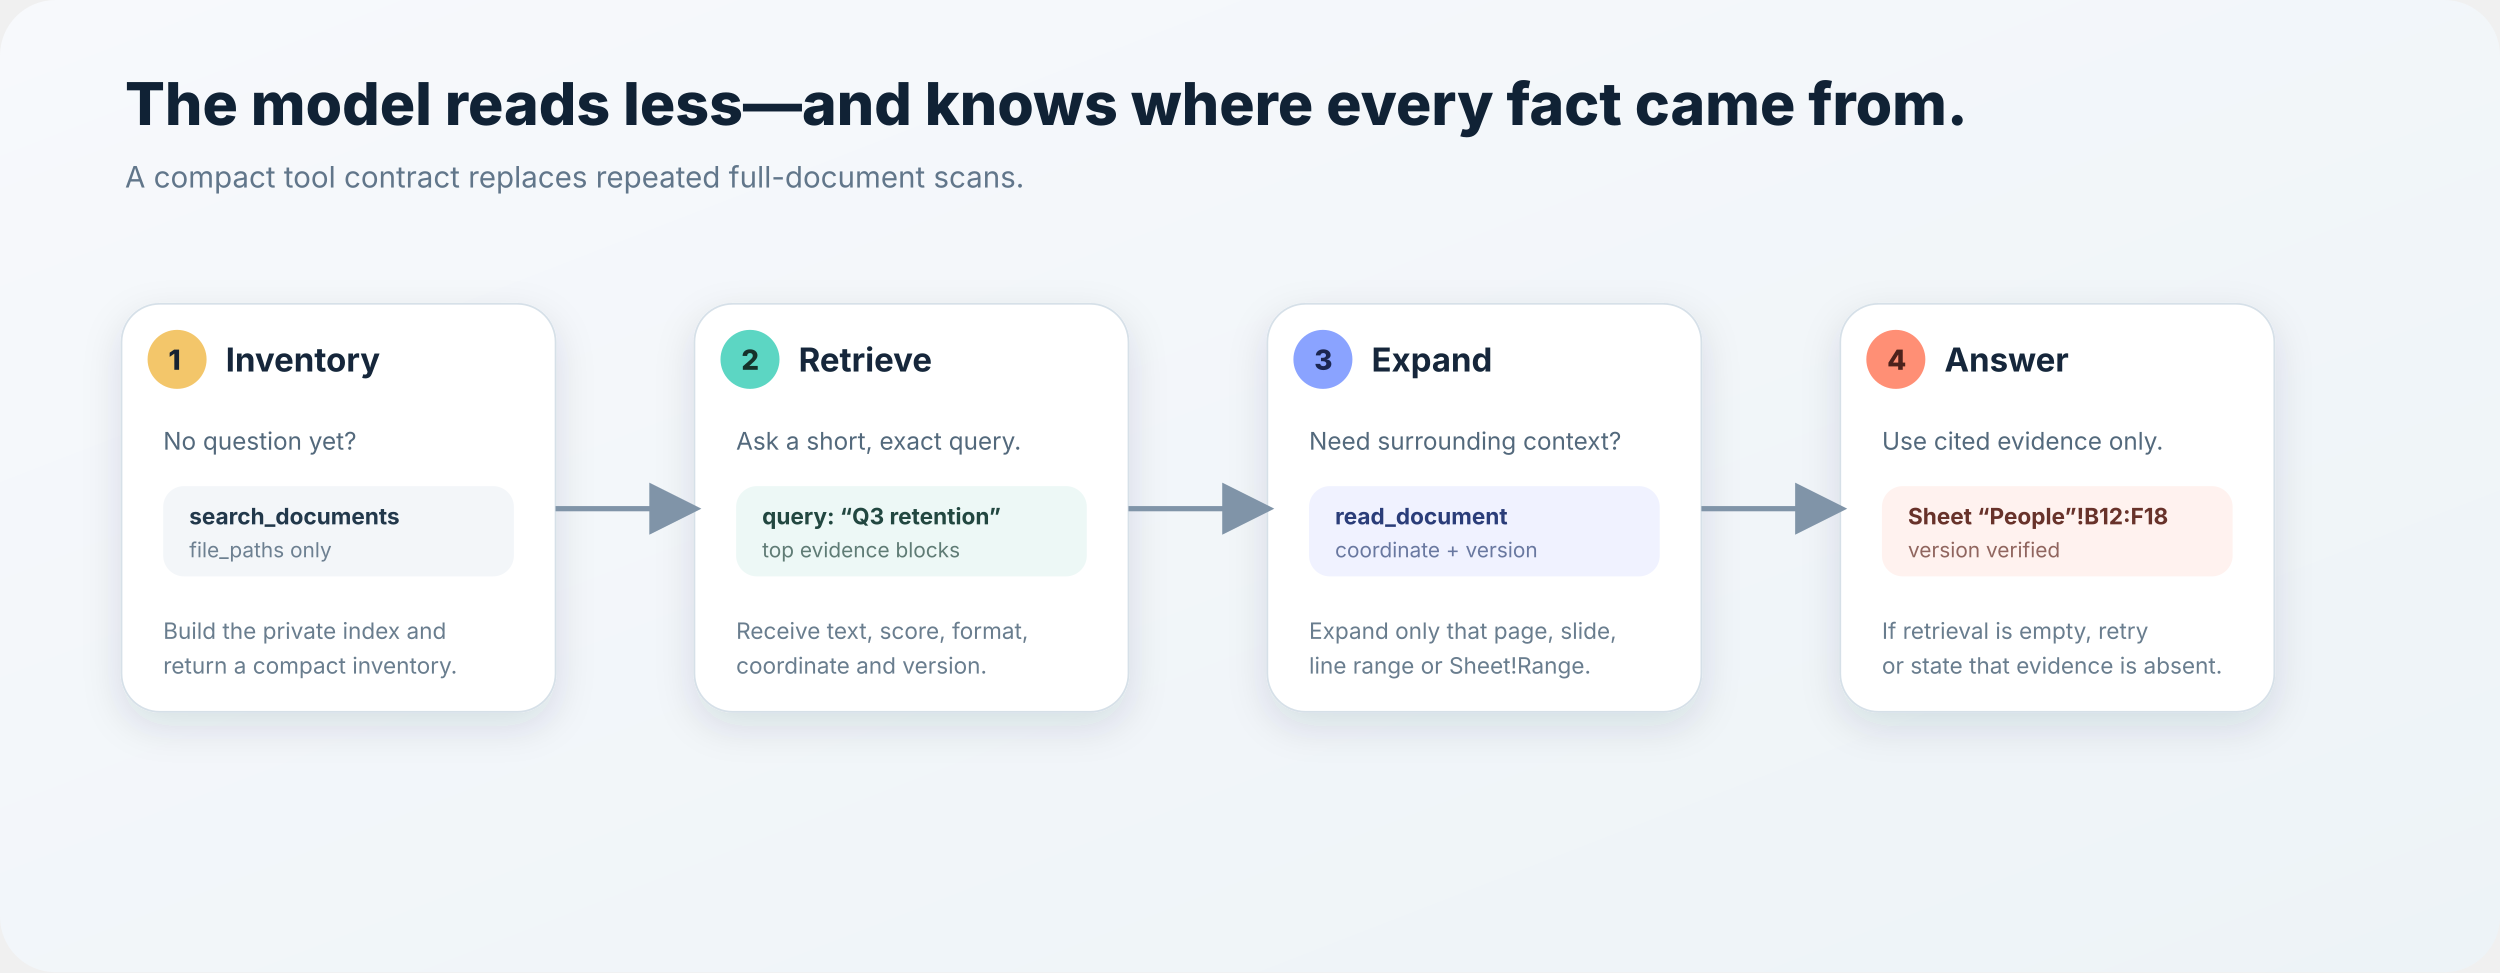
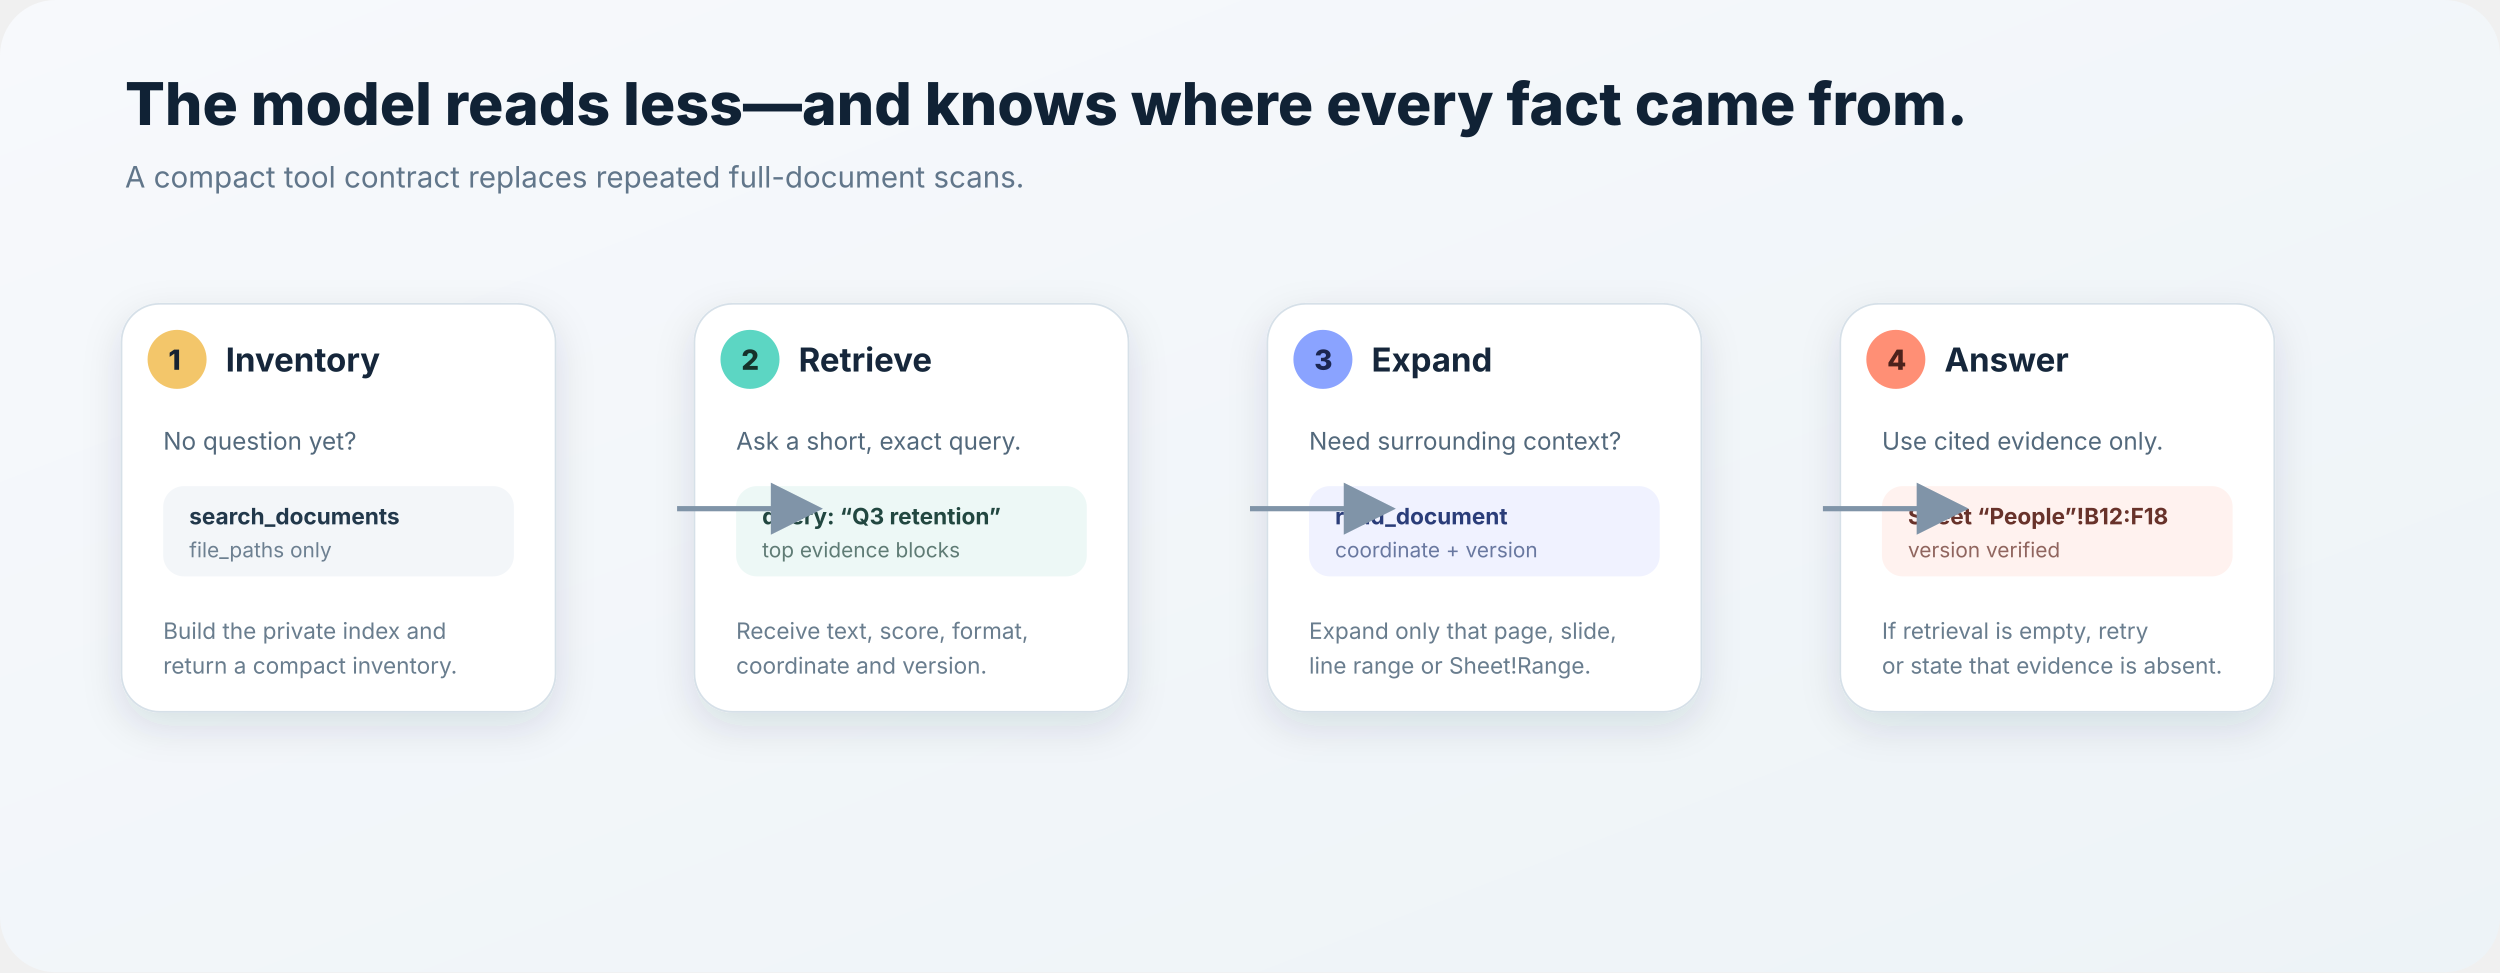
<svg xmlns="http://www.w3.org/2000/svg" width="1440" height="560" viewBox="0 0 1440 560" role="img" aria-labelledby="title desc">
  <defs>
    <linearGradient id="bg" x1="0" y1="0" x2="1" y2="1">
      <stop stop-color="#f7f9fc" />
      <stop offset="1" stop-color="#edf3f7" />
    </linearGradient>
    <marker id="arrow" markerWidth="10" markerHeight="10" refX="8" refY="5" orient="auto">
      <path d="M0 0l10 5-10 5z" fill="#8094a8" />
    </marker>
    <filter id="shadow" x="-20%" y="-20%" width="140%" height="140%">
      <feDropShadow dx="0" dy="8" stdDeviation="11" flood-color="#16324a" flood-opacity=".12" />
    </filter>
  </defs>
  <rect width="1440" height="560" rx="32" fill="url(#bg)" />
-   <text x="72" y="72" fill="#102235" font-family="Inter, ui-sans-serif, system-ui, sans-serif" font-size="34" font-weight="760">The model reads less—and knows where every fact came from.</text>
-   <text x="72" y="108" fill="#61768a" font-family="Inter, ui-sans-serif, system-ui, sans-serif" font-size="17">A compact tool contract replaces repeated full-document scans.</text>
-   <g transform="translate(70 175)" font-family="Inter, ui-sans-serif, system-ui, sans-serif" filter="url(#shadow)">
+   <text x="72" y="72" fill="#102235" font-family="Inter, &quot;PingFang SC&quot;, &quot;Hiragino Sans GB&quot;, &quot;Microsoft YaHei&quot;, &quot;Noto Sans CJK SC&quot;, &quot;Source Han Sans SC&quot;, ui-sans-serif, system-ui, sans-serif" font-size="34" font-weight="760">The model reads less—and knows where every fact came from.</text>
+   <text x="72" y="108" fill="#61768a" font-family="Inter, &quot;PingFang SC&quot;, &quot;Hiragino Sans GB&quot;, &quot;Microsoft YaHei&quot;, &quot;Noto Sans CJK SC&quot;, &quot;Source Han Sans SC&quot;, ui-sans-serif, system-ui, sans-serif" font-size="17">A compact tool contract replaces repeated full-document scans.</text>
+   <g transform="translate(70 175)" font-family="Inter, &quot;PingFang SC&quot;, &quot;Hiragino Sans GB&quot;, &quot;Microsoft YaHei&quot;, &quot;Noto Sans CJK SC&quot;, &quot;Source Han Sans SC&quot;, ui-sans-serif, system-ui, sans-serif" filter="url(#shadow)">
    <g>
      <rect width="250" height="235" rx="22" fill="#ffffff" stroke="#d6e0e8" />
      <circle cx="32" cy="32" r="17" fill="#f3c66b" />
      <text x="27" y="38" fill="#182331" font-size="16" font-weight="800">1</text>
      <text x="60" y="39" fill="#14283a" font-size="19" font-weight="700">Inventory</text>
      <text x="24" y="84" fill="#53697c" font-size="14">No question yet?</text>
      <rect x="24" y="105" width="202" height="52" rx="12" fill="#f3f6f9" />
      <text x="39" y="127" fill="#21384b" font-size="13" font-weight="700">search_documents</text>
      <text x="39" y="146" fill="#6d8091" font-size="12">file_paths only</text>
      <text x="24" y="193" fill="#697d8e" font-size="13">Build the private index and</text>
      <text x="24" y="213" fill="#697d8e" font-size="13">return a compact inventory.</text>
    </g>
    <g transform="translate(330)">
      <rect width="250" height="235" rx="22" fill="#ffffff" stroke="#d6e0e8" />
      <circle cx="32" cy="32" r="17" fill="#5bd6c3" />
      <text x="27" y="38" fill="#17302c" font-size="16" font-weight="800">2</text>
      <text x="60" y="39" fill="#14283a" font-size="19" font-weight="700">Retrieve</text>
      <text x="24" y="84" fill="#53697c" font-size="14">Ask a short, exact query.</text>
      <rect x="24" y="105" width="202" height="52" rx="12" fill="#edf8f6" />
      <text x="39" y="127" fill="#20463f" font-size="13" font-weight="700">query: “Q3 retention”</text>
      <text x="39" y="146" fill="#5f7b75" font-size="12">top evidence blocks</text>
      <text x="24" y="193" fill="#697d8e" font-size="13">Receive text, score, format,</text>
      <text x="24" y="213" fill="#697d8e" font-size="13">coordinate and version.</text>
    </g>
    <g transform="translate(660)">
      <rect width="250" height="235" rx="22" fill="#ffffff" stroke="#d6e0e8" />
      <circle cx="32" cy="32" r="17" fill="#8aa3ff" />
      <text x="27" y="38" fill="#1d2851" font-size="16" font-weight="800">3</text>
      <text x="60" y="39" fill="#14283a" font-size="19" font-weight="700">Expand</text>
      <text x="24" y="84" fill="#53697c" font-size="14">Need surrounding context?</text>
      <rect x="24" y="105" width="202" height="52" rx="12" fill="#f0f2ff" />
      <text x="39" y="127" fill="#2b3d79" font-size="13" font-weight="700">read_document</text>
      <text x="39" y="146" fill="#6978a0" font-size="12">coordinate + version</text>
      <text x="24" y="193" fill="#697d8e" font-size="13">Expand only that page, slide,</text>
      <text x="24" y="213" fill="#697d8e" font-size="13">line range or Sheet!Range.</text>
    </g>
    <g transform="translate(990)">
      <rect width="250" height="235" rx="22" fill="#ffffff" stroke="#d6e0e8" />
      <circle cx="32" cy="32" r="17" fill="#ff8f75" />
      <text x="27" y="38" fill="#4d201a" font-size="16" font-weight="800">4</text>
      <text x="60" y="39" fill="#14283a" font-size="19" font-weight="700">Answer</text>
      <text x="24" y="84" fill="#53697c" font-size="14">Use cited evidence only.</text>
      <rect x="24" y="105" width="202" height="52" rx="12" fill="#fff2ef" />
      <text x="39" y="127" fill="#673129" font-size="13" font-weight="700">Sheet “People”!B12:F18</text>
      <text x="39" y="146" fill="#90655e" font-size="12">version verified</text>
      <text x="24" y="193" fill="#697d8e" font-size="13">If retrieval is empty, retry</text>
      <text x="24" y="213" fill="#697d8e" font-size="13">or state that evidence is absent.</text>
    </g>
  </g>
-   <path d="M320 293h78" stroke="#8094a8" stroke-width="3" marker-end="url(#arrow)" />
-   <path d="M650 293h78" stroke="#8094a8" stroke-width="3" marker-end="url(#arrow)" />
-   <path d="M980 293h78" stroke="#8094a8" stroke-width="3" marker-end="url(#arrow)" />
+   <path d="M390 293h78" stroke="#8094a8" stroke-width="3" marker-end="url(#arrow)" />
+   <path d="M720 293h78" stroke="#8094a8" stroke-width="3" marker-end="url(#arrow)" />
+   <path d="M1050 293h78" stroke="#8094a8" stroke-width="3" marker-end="url(#arrow)" />
</svg>
